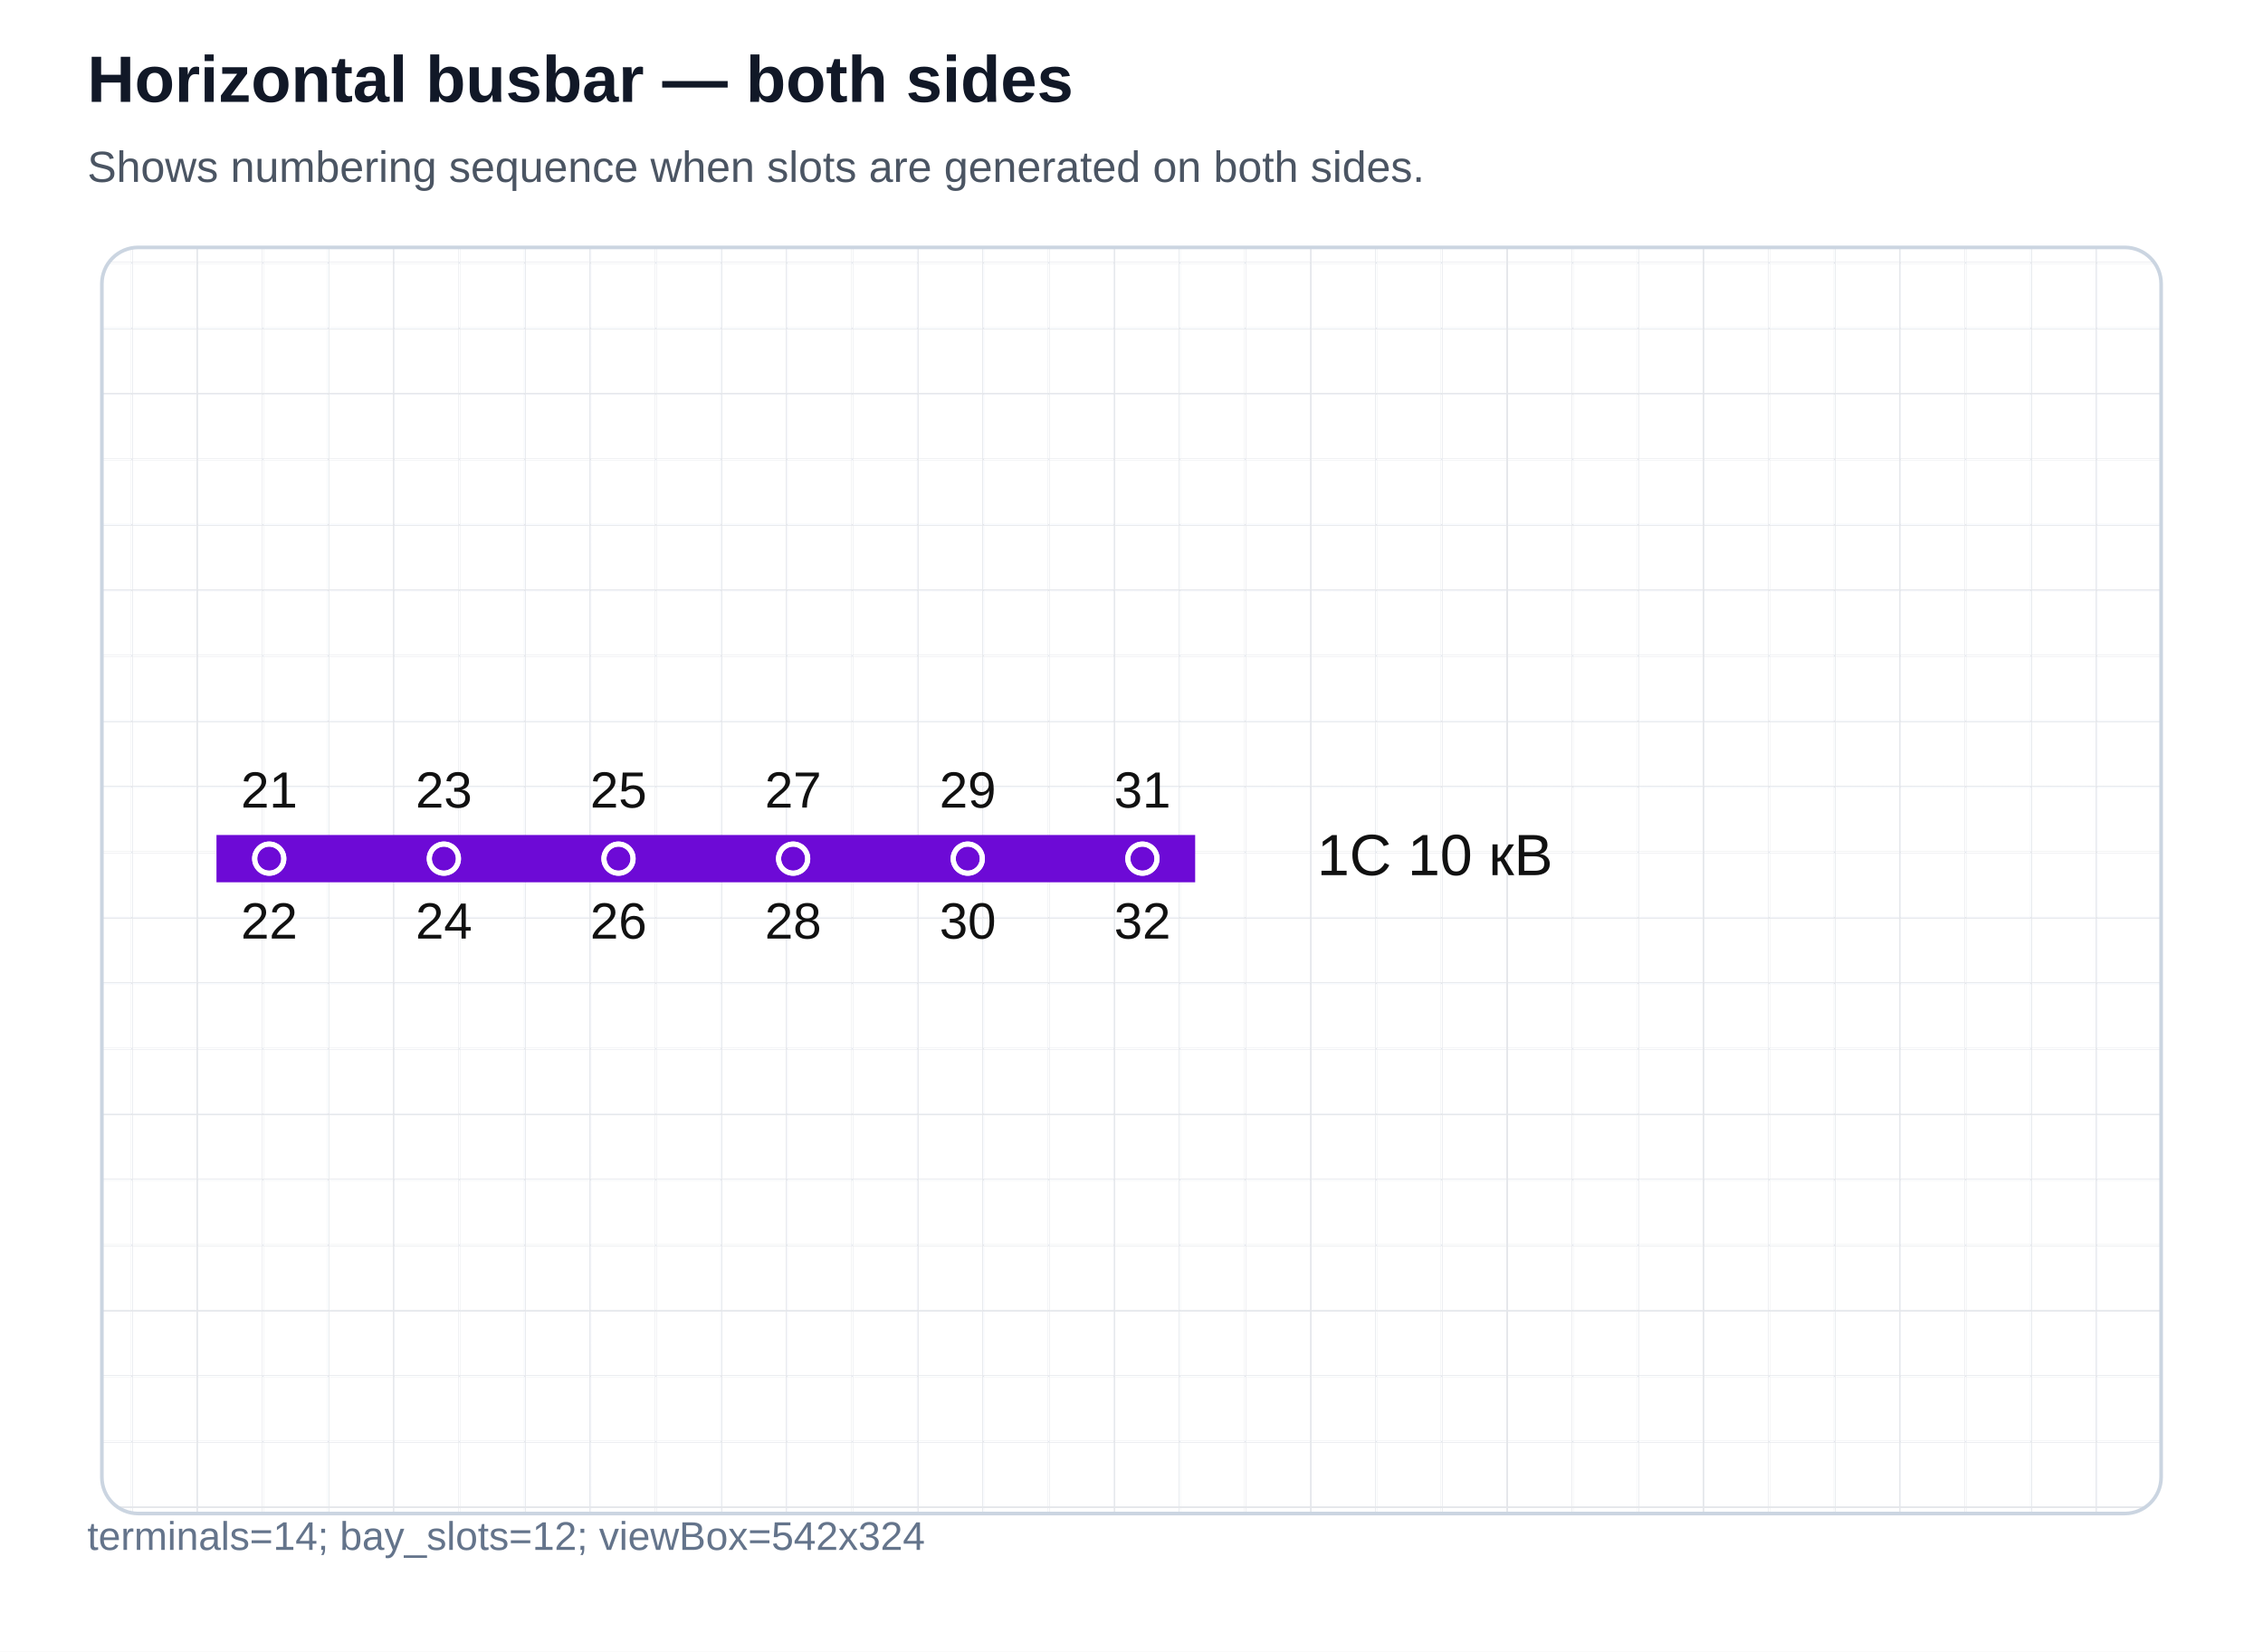
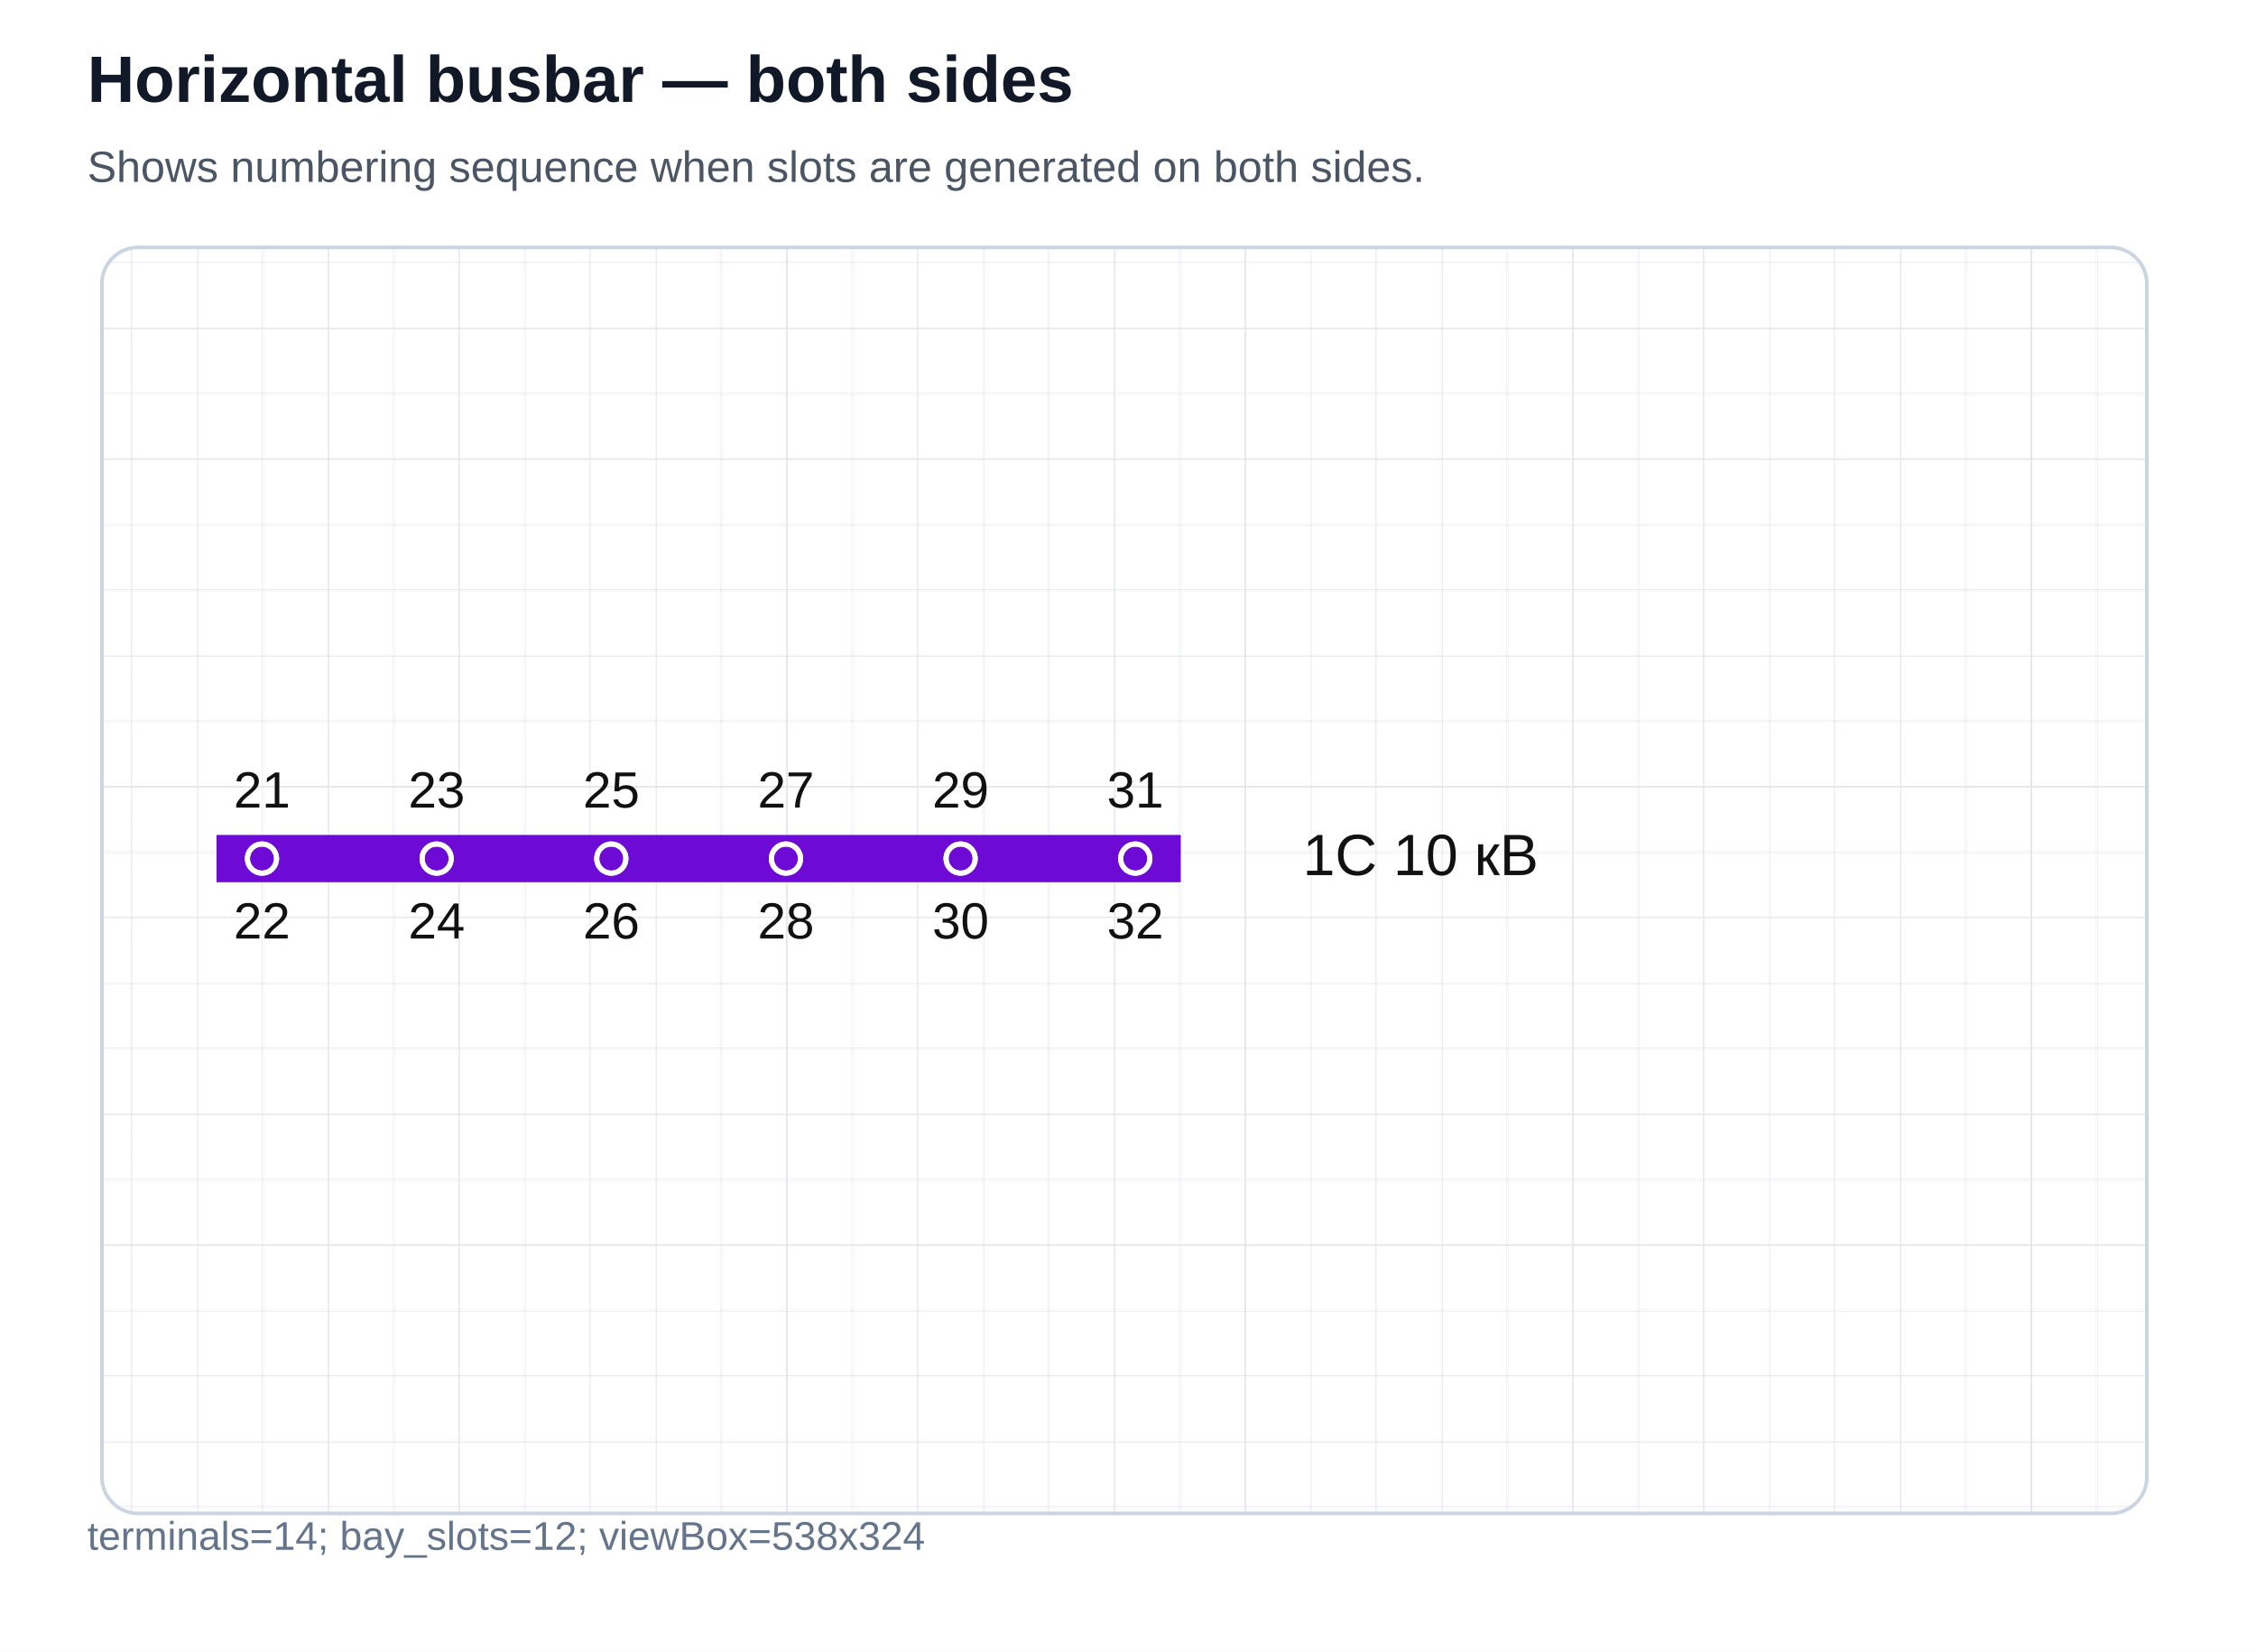
- <svg xmlns="http://www.w3.org/2000/svg" width="622" height="454" viewBox="0 0 622 454">
+ <svg xmlns="http://www.w3.org/2000/svg" width="620" height="454" viewBox="0 0 620 454">
  <rect width="100%" height="100%" fill="#ffffff" />
  <defs>
    <pattern id="grid" width="18" height="18" patternUnits="userSpaceOnUse">
      <path d="M 18 0 L 0 0 0 18" fill="none" stroke="#e5e7eb" stroke-width="1" />
    </pattern>
  </defs>
  <text x="24" y="28" font-family="Arial, sans-serif" font-size="18" font-weight="700" fill="#111827">Horizontal busbar — both sides</text>
  <text x="24" y="50" font-family="Arial, sans-serif" font-size="12" fill="#4b5563">Shows numbering sequence when slots are generated on both sides.</text>
-   <rect x="28" y="68" width="566" height="348" fill="url(#grid)" stroke="#cbd5e1" rx="10" />
+   <rect x="28" y="68" width="562" height="348" fill="url(#grid)" stroke="#cbd5e1" rx="10" />
  <g transform="translate(40, 80)" style="color:#4b5563;--voltage-color:#4b5563;--slot-color:#2563eb;--label-color:#111827">
-     <rect x="20" y="150" width="268" height="12" fill="var(--busbar-color, #6d0ad6)" stroke="var(--busbar-color, #6d0ad6)" stroke-width="1" rx="0" />
-     <circle cx="34" cy="156" r="4" fill="none" stroke="var(--slot-stroke, #ffffff)" stroke-width="1.4" />
-     <text x="34" y="138" transform="rotate(0 34 138)" font-family="Arial, sans-serif" font-size="14" text-anchor="middle" dominant-baseline="middle" data-role="bay-label" data-draggable="true" data-bay-slot-id="bay_slot_top_1" data-offset-x="0" data-offset-y="0" data-rotation="0" fill="var(--label-color, #111111)">21</text>
-     <circle cx="34" cy="156" r="4" fill="none" stroke="var(--slot-stroke, #ffffff)" stroke-width="1.4" />
-     <text x="34" y="174" transform="rotate(0 34 174)" font-family="Arial, sans-serif" font-size="14" text-anchor="middle" dominant-baseline="middle" data-role="bay-label" data-draggable="true" data-bay-slot-id="bay_slot_bottom_1" data-offset-x="0" data-offset-y="0" data-rotation="0" fill="var(--label-color, #111111)">22</text>
-     <circle cx="82" cy="156" r="4" fill="none" stroke="var(--slot-stroke, #ffffff)" stroke-width="1.4" />
-     <text x="82" y="138" transform="rotate(0 82 138)" font-family="Arial, sans-serif" font-size="14" text-anchor="middle" dominant-baseline="middle" data-role="bay-label" data-draggable="true" data-bay-slot-id="bay_slot_top_2" data-offset-x="0" data-offset-y="0" data-rotation="0" fill="var(--label-color, #111111)">23</text>
-     <circle cx="82" cy="156" r="4" fill="none" stroke="var(--slot-stroke, #ffffff)" stroke-width="1.4" />
-     <text x="82" y="174" transform="rotate(0 82 174)" font-family="Arial, sans-serif" font-size="14" text-anchor="middle" dominant-baseline="middle" data-role="bay-label" data-draggable="true" data-bay-slot-id="bay_slot_bottom_2" data-offset-x="0" data-offset-y="0" data-rotation="0" fill="var(--label-color, #111111)">24</text>
-     <circle cx="130" cy="156" r="4" fill="none" stroke="var(--slot-stroke, #ffffff)" stroke-width="1.4" />
-     <text x="130" y="138" transform="rotate(0 130 138)" font-family="Arial, sans-serif" font-size="14" text-anchor="middle" dominant-baseline="middle" data-role="bay-label" data-draggable="true" data-bay-slot-id="bay_slot_top_3" data-offset-x="0" data-offset-y="0" data-rotation="0" fill="var(--label-color, #111111)">25</text>
-     <circle cx="130" cy="156" r="4" fill="none" stroke="var(--slot-stroke, #ffffff)" stroke-width="1.4" />
-     <text x="130" y="174" transform="rotate(0 130 174)" font-family="Arial, sans-serif" font-size="14" text-anchor="middle" dominant-baseline="middle" data-role="bay-label" data-draggable="true" data-bay-slot-id="bay_slot_bottom_3" data-offset-x="0" data-offset-y="0" data-rotation="0" fill="var(--label-color, #111111)">26</text>
-     <circle cx="178" cy="156" r="4" fill="none" stroke="var(--slot-stroke, #ffffff)" stroke-width="1.4" />
-     <text x="178" y="138" transform="rotate(0 178 138)" font-family="Arial, sans-serif" font-size="14" text-anchor="middle" dominant-baseline="middle" data-role="bay-label" data-draggable="true" data-bay-slot-id="bay_slot_top_4" data-offset-x="0" data-offset-y="0" data-rotation="0" fill="var(--label-color, #111111)">27</text>
-     <circle cx="178" cy="156" r="4" fill="none" stroke="var(--slot-stroke, #ffffff)" stroke-width="1.4" />
-     <text x="178" y="174" transform="rotate(0 178 174)" font-family="Arial, sans-serif" font-size="14" text-anchor="middle" dominant-baseline="middle" data-role="bay-label" data-draggable="true" data-bay-slot-id="bay_slot_bottom_4" data-offset-x="0" data-offset-y="0" data-rotation="0" fill="var(--label-color, #111111)">28</text>
-     <circle cx="226" cy="156" r="4" fill="none" stroke="var(--slot-stroke, #ffffff)" stroke-width="1.4" />
-     <text x="226" y="138" transform="rotate(0 226 138)" font-family="Arial, sans-serif" font-size="14" text-anchor="middle" dominant-baseline="middle" data-role="bay-label" data-draggable="true" data-bay-slot-id="bay_slot_top_5" data-offset-x="0" data-offset-y="0" data-rotation="0" fill="var(--label-color, #111111)">29</text>
-     <circle cx="226" cy="156" r="4" fill="none" stroke="var(--slot-stroke, #ffffff)" stroke-width="1.4" />
-     <text x="226" y="174" transform="rotate(0 226 174)" font-family="Arial, sans-serif" font-size="14" text-anchor="middle" dominant-baseline="middle" data-role="bay-label" data-draggable="true" data-bay-slot-id="bay_slot_bottom_5" data-offset-x="0" data-offset-y="0" data-rotation="0" fill="var(--label-color, #111111)">30</text>
-     <circle cx="274" cy="156" r="4" fill="none" stroke="var(--slot-stroke, #ffffff)" stroke-width="1.4" />
-     <text x="274" y="138" transform="rotate(0 274 138)" font-family="Arial, sans-serif" font-size="14" text-anchor="middle" dominant-baseline="middle" data-role="bay-label" data-draggable="true" data-bay-slot-id="bay_slot_top_6" data-offset-x="0" data-offset-y="0" data-rotation="0" fill="var(--label-color, #111111)">31</text>
-     <circle cx="274" cy="156" r="4" fill="none" stroke="var(--slot-stroke, #ffffff)" stroke-width="1.4" />
-     <text x="274" y="174" transform="rotate(0 274 174)" font-family="Arial, sans-serif" font-size="14" text-anchor="middle" dominant-baseline="middle" data-role="bay-label" data-draggable="true" data-bay-slot-id="bay_slot_bottom_6" data-offset-x="0" data-offset-y="0" data-rotation="0" fill="var(--label-color, #111111)">32</text>
-     <text x="322" y="156" transform="rotate(0 322 156)" font-family="Arial, sans-serif" font-size="16" dominant-baseline="middle" data-role="bus-label" data-draggable="true" data-offset-x="0" data-offset-y="0" data-rotation="0" fill="var(--label-color, #111111)">1С 10 кВ</text>
+     <rect x="20" y="150" width="264" height="12" fill="var(--busbar-color, #6d0ad6)" stroke="var(--busbar-color, #6d0ad6)" stroke-width="1" rx="0" />
+     <circle cx="32" cy="156" r="4" fill="none" stroke="var(--slot-stroke, #ffffff)" stroke-width="1.4" />
+     <text x="32" y="138" transform="rotate(0 32 138)" font-family="Arial, sans-serif" font-size="14" text-anchor="middle" dominant-baseline="middle" data-role="bay-label" data-draggable="true" data-bay-slot-id="bay_slot_top_1" data-offset-x="0" data-offset-y="0" data-rotation="0" fill="var(--label-color, #111111)">21</text>
+     <circle cx="32" cy="156" r="4" fill="none" stroke="var(--slot-stroke, #ffffff)" stroke-width="1.4" />
+     <text x="32" y="174" transform="rotate(0 32 174)" font-family="Arial, sans-serif" font-size="14" text-anchor="middle" dominant-baseline="middle" data-role="bay-label" data-draggable="true" data-bay-slot-id="bay_slot_bottom_1" data-offset-x="0" data-offset-y="0" data-rotation="0" fill="var(--label-color, #111111)">22</text>
+     <circle cx="80" cy="156" r="4" fill="none" stroke="var(--slot-stroke, #ffffff)" stroke-width="1.4" />
+     <text x="80" y="138" transform="rotate(0 80 138)" font-family="Arial, sans-serif" font-size="14" text-anchor="middle" dominant-baseline="middle" data-role="bay-label" data-draggable="true" data-bay-slot-id="bay_slot_top_2" data-offset-x="0" data-offset-y="0" data-rotation="0" fill="var(--label-color, #111111)">23</text>
+     <circle cx="80" cy="156" r="4" fill="none" stroke="var(--slot-stroke, #ffffff)" stroke-width="1.4" />
+     <text x="80" y="174" transform="rotate(0 80 174)" font-family="Arial, sans-serif" font-size="14" text-anchor="middle" dominant-baseline="middle" data-role="bay-label" data-draggable="true" data-bay-slot-id="bay_slot_bottom_2" data-offset-x="0" data-offset-y="0" data-rotation="0" fill="var(--label-color, #111111)">24</text>
+     <circle cx="128" cy="156" r="4" fill="none" stroke="var(--slot-stroke, #ffffff)" stroke-width="1.4" />
+     <text x="128" y="138" transform="rotate(0 128 138)" font-family="Arial, sans-serif" font-size="14" text-anchor="middle" dominant-baseline="middle" data-role="bay-label" data-draggable="true" data-bay-slot-id="bay_slot_top_3" data-offset-x="0" data-offset-y="0" data-rotation="0" fill="var(--label-color, #111111)">25</text>
+     <circle cx="128" cy="156" r="4" fill="none" stroke="var(--slot-stroke, #ffffff)" stroke-width="1.4" />
+     <text x="128" y="174" transform="rotate(0 128 174)" font-family="Arial, sans-serif" font-size="14" text-anchor="middle" dominant-baseline="middle" data-role="bay-label" data-draggable="true" data-bay-slot-id="bay_slot_bottom_3" data-offset-x="0" data-offset-y="0" data-rotation="0" fill="var(--label-color, #111111)">26</text>
+     <circle cx="176" cy="156" r="4" fill="none" stroke="var(--slot-stroke, #ffffff)" stroke-width="1.4" />
+     <text x="176" y="138" transform="rotate(0 176 138)" font-family="Arial, sans-serif" font-size="14" text-anchor="middle" dominant-baseline="middle" data-role="bay-label" data-draggable="true" data-bay-slot-id="bay_slot_top_4" data-offset-x="0" data-offset-y="0" data-rotation="0" fill="var(--label-color, #111111)">27</text>
+     <circle cx="176" cy="156" r="4" fill="none" stroke="var(--slot-stroke, #ffffff)" stroke-width="1.4" />
+     <text x="176" y="174" transform="rotate(0 176 174)" font-family="Arial, sans-serif" font-size="14" text-anchor="middle" dominant-baseline="middle" data-role="bay-label" data-draggable="true" data-bay-slot-id="bay_slot_bottom_4" data-offset-x="0" data-offset-y="0" data-rotation="0" fill="var(--label-color, #111111)">28</text>
+     <circle cx="224" cy="156" r="4" fill="none" stroke="var(--slot-stroke, #ffffff)" stroke-width="1.4" />
+     <text x="224" y="138" transform="rotate(0 224 138)" font-family="Arial, sans-serif" font-size="14" text-anchor="middle" dominant-baseline="middle" data-role="bay-label" data-draggable="true" data-bay-slot-id="bay_slot_top_5" data-offset-x="0" data-offset-y="0" data-rotation="0" fill="var(--label-color, #111111)">29</text>
+     <circle cx="224" cy="156" r="4" fill="none" stroke="var(--slot-stroke, #ffffff)" stroke-width="1.4" />
+     <text x="224" y="174" transform="rotate(0 224 174)" font-family="Arial, sans-serif" font-size="14" text-anchor="middle" dominant-baseline="middle" data-role="bay-label" data-draggable="true" data-bay-slot-id="bay_slot_bottom_5" data-offset-x="0" data-offset-y="0" data-rotation="0" fill="var(--label-color, #111111)">30</text>
+     <circle cx="272" cy="156" r="4" fill="none" stroke="var(--slot-stroke, #ffffff)" stroke-width="1.4" />
+     <text x="272" y="138" transform="rotate(0 272 138)" font-family="Arial, sans-serif" font-size="14" text-anchor="middle" dominant-baseline="middle" data-role="bay-label" data-draggable="true" data-bay-slot-id="bay_slot_top_6" data-offset-x="0" data-offset-y="0" data-rotation="0" fill="var(--label-color, #111111)">31</text>
+     <circle cx="272" cy="156" r="4" fill="none" stroke="var(--slot-stroke, #ffffff)" stroke-width="1.4" />
+     <text x="272" y="174" transform="rotate(0 272 174)" font-family="Arial, sans-serif" font-size="14" text-anchor="middle" dominant-baseline="middle" data-role="bay-label" data-draggable="true" data-bay-slot-id="bay_slot_bottom_6" data-offset-x="0" data-offset-y="0" data-rotation="0" fill="var(--label-color, #111111)">32</text>
+     <text x="318" y="156" transform="rotate(0 318 156)" font-family="Arial, sans-serif" font-size="16" dominant-baseline="middle" data-role="bus-label" data-draggable="true" data-offset-x="0" data-offset-y="0" data-rotation="0" fill="var(--label-color, #111111)">1С 10 кВ</text>
  </g>
-   <text x="24" y="426" font-family="Arial, sans-serif" font-size="11" fill="#64748b">terminals=14; bay_slots=12; viewBox=542x324</text>
+   <text x="24" y="426" font-family="Arial, sans-serif" font-size="11" fill="#64748b">terminals=14; bay_slots=12; viewBox=538x324</text>
</svg>
